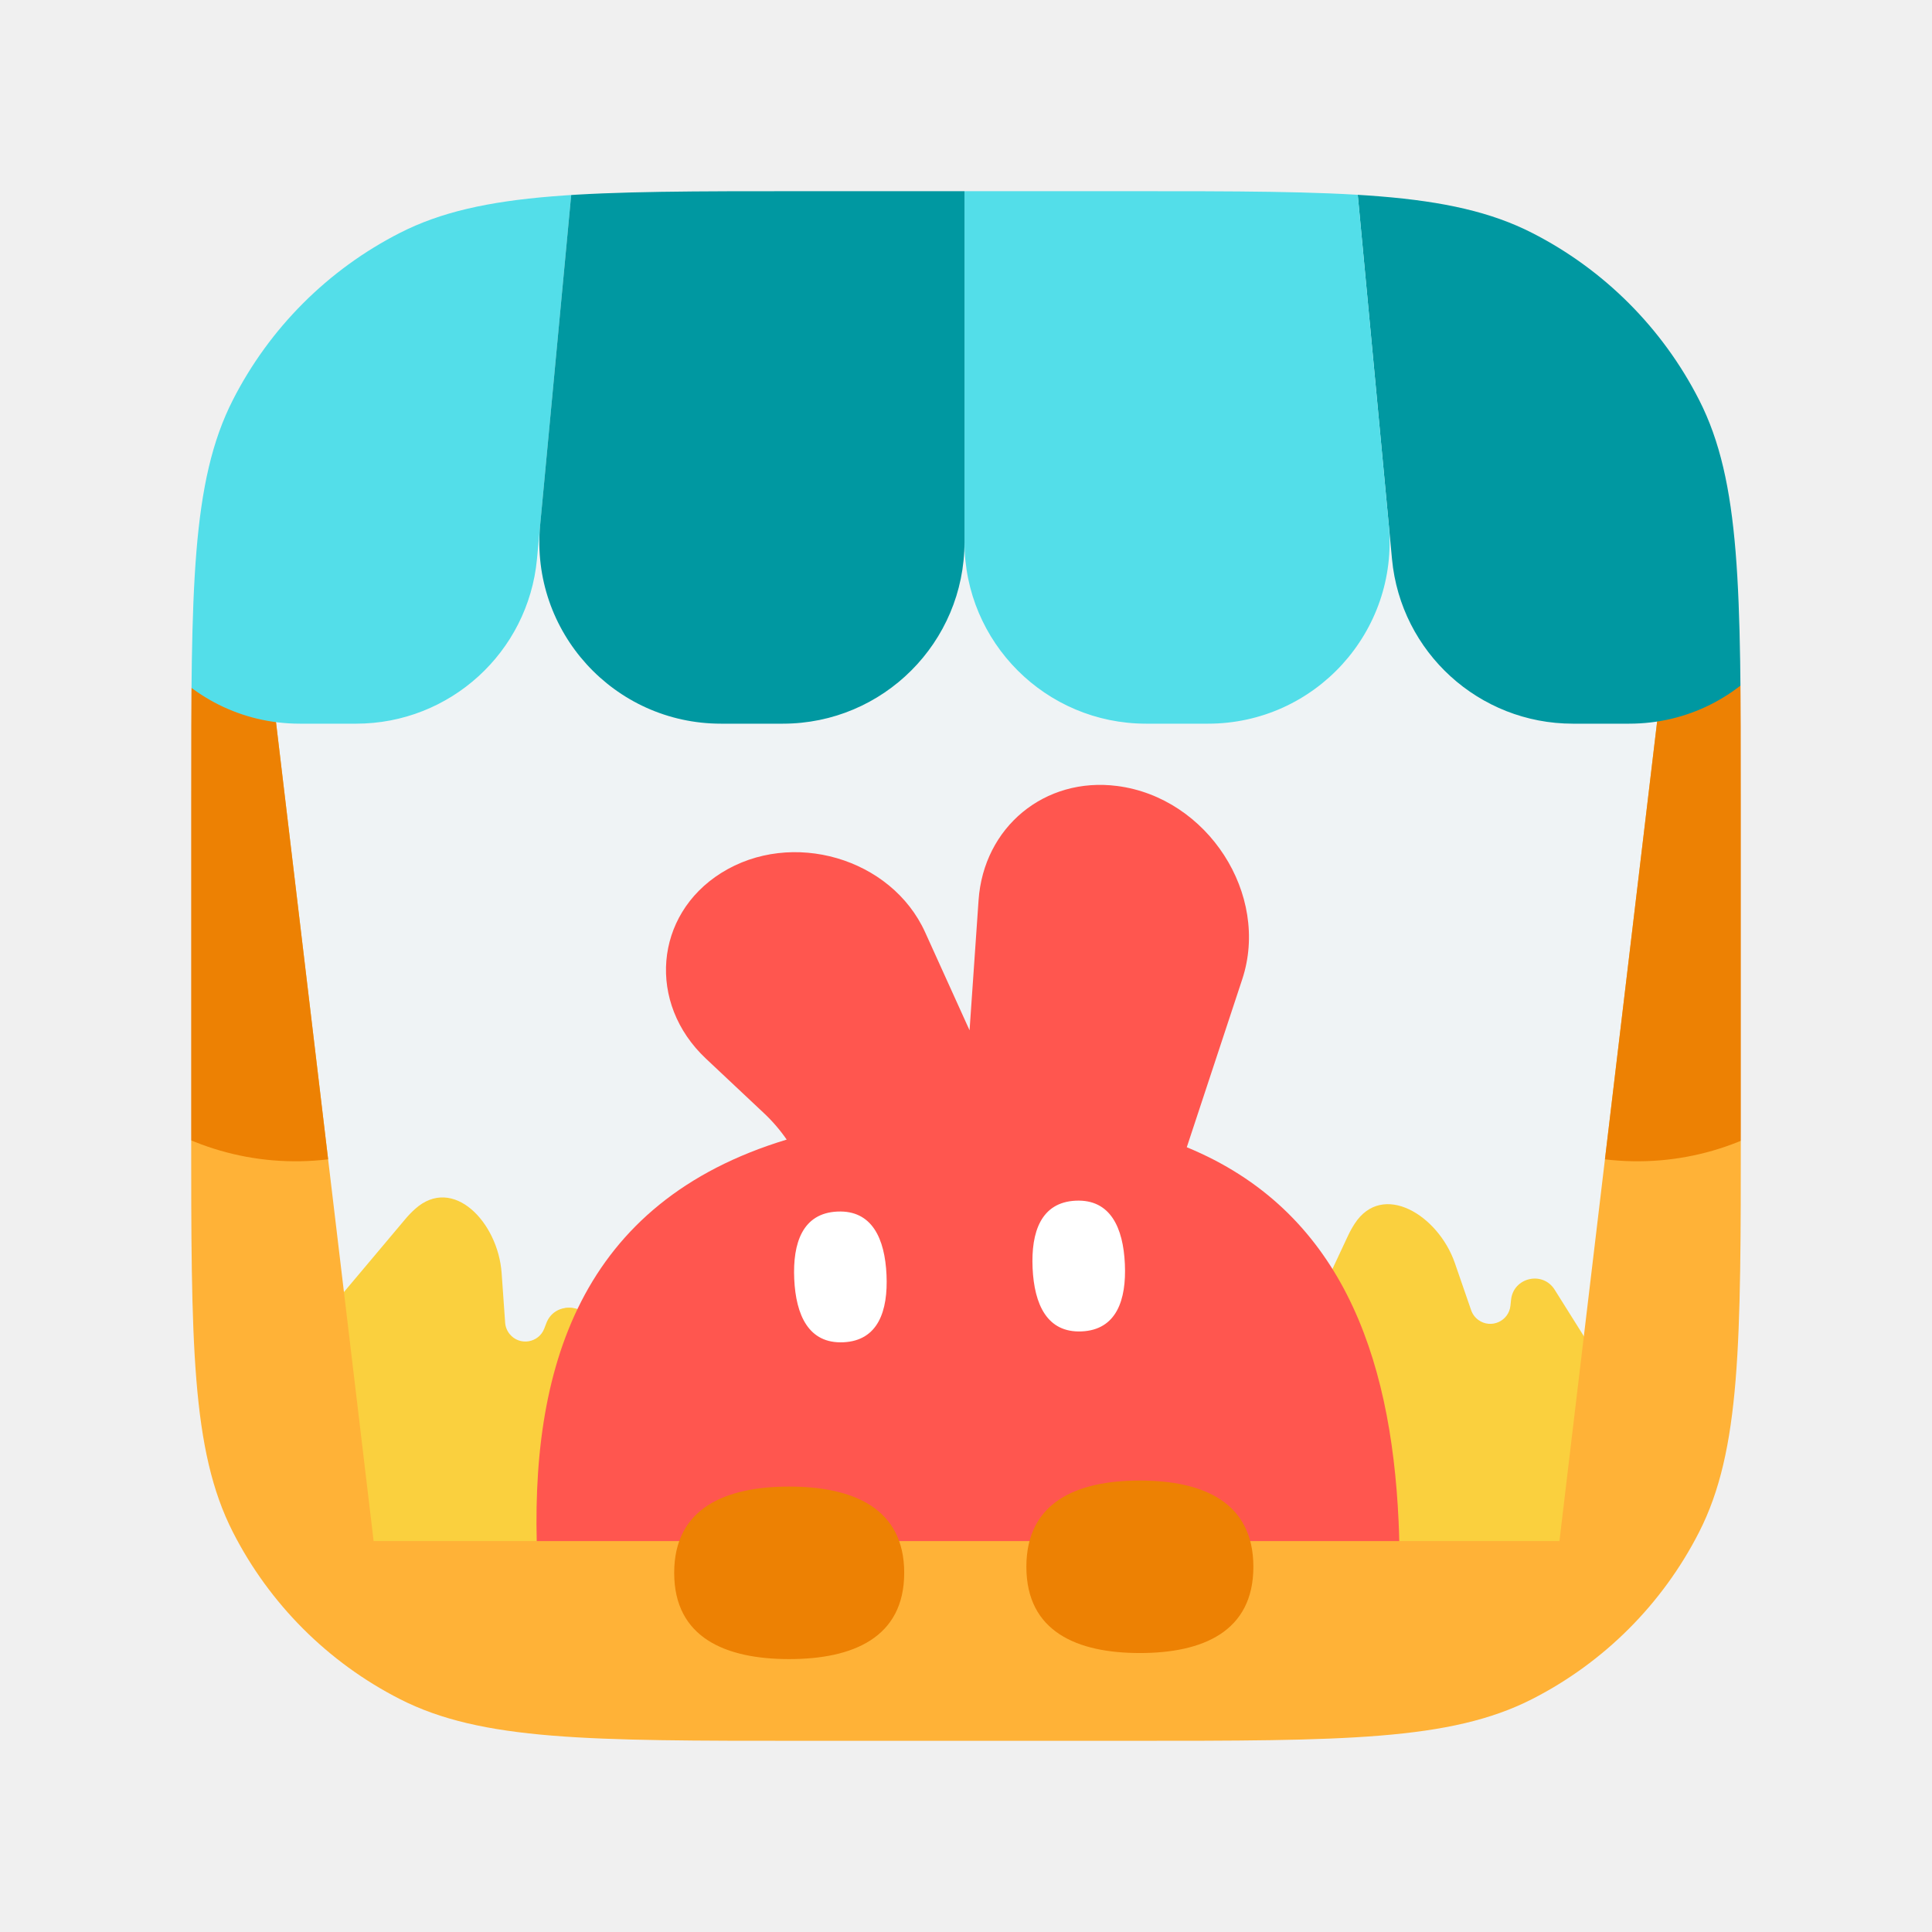
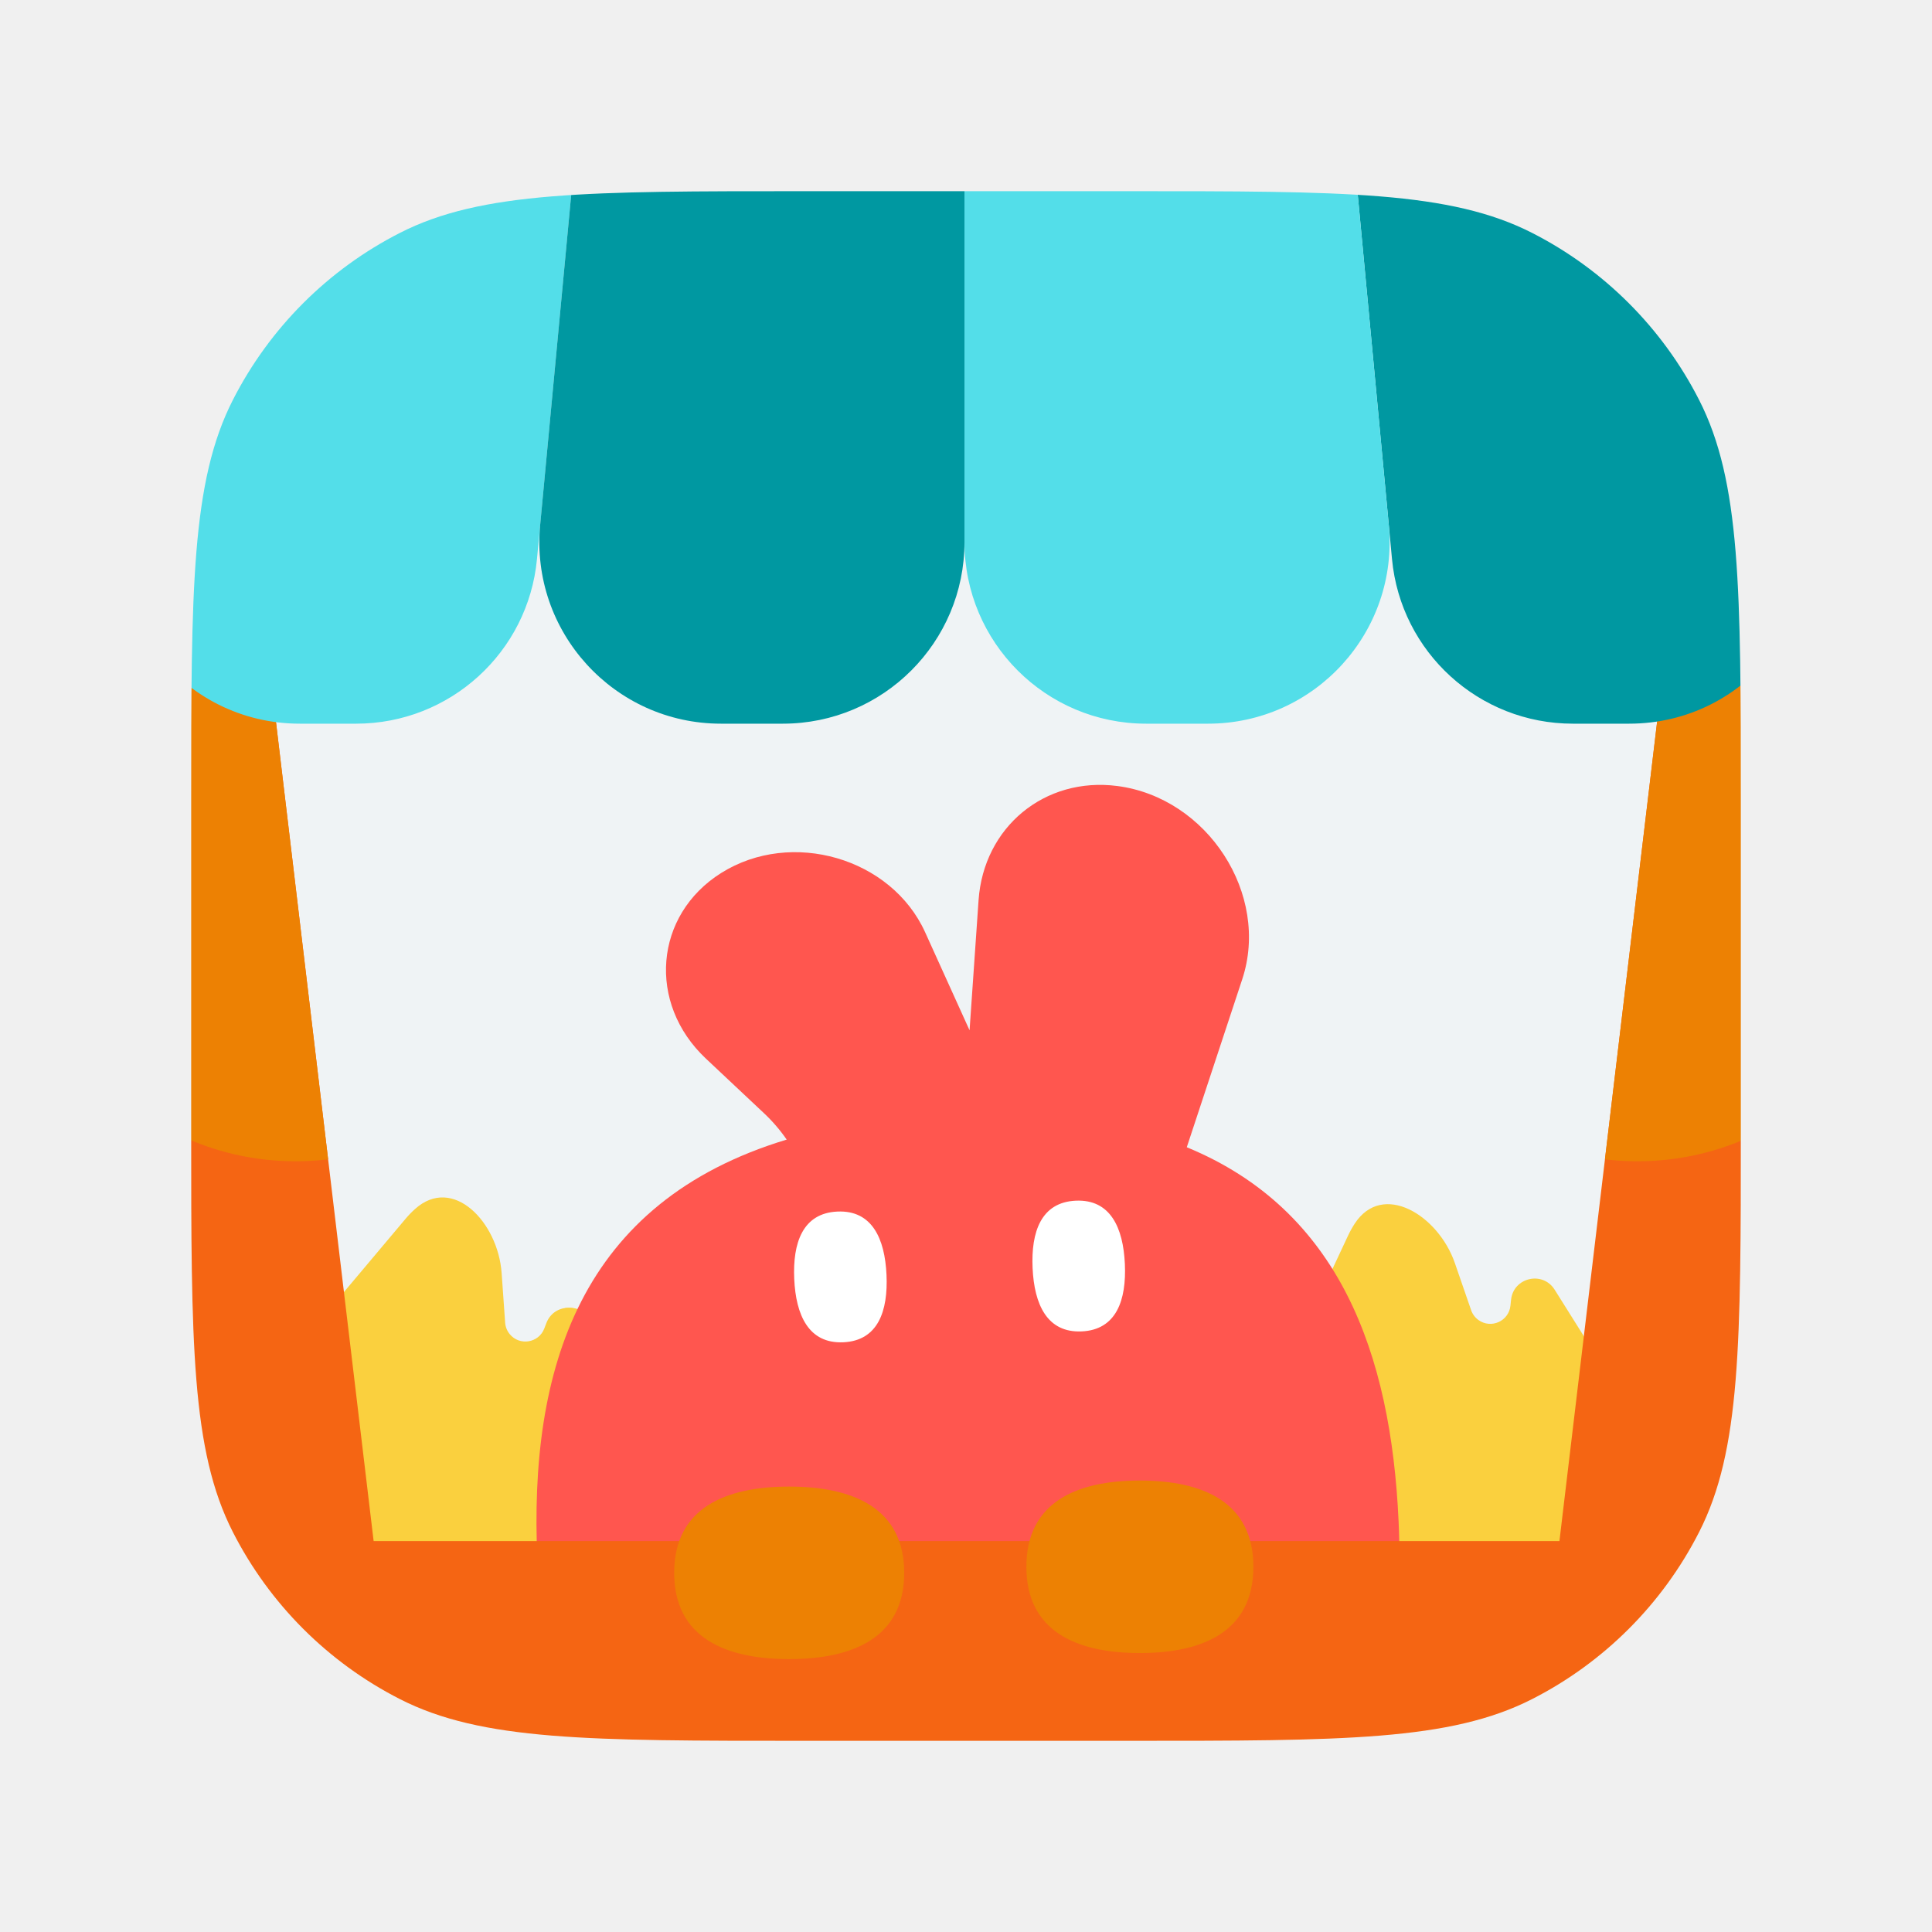
<svg xmlns="http://www.w3.org/2000/svg" xmlns:xlink="http://www.w3.org/1999/xlink" width="192" height="192" fill="none">
  <mask id="A" width="154" height="154" x="19" y="19" mask-type="alpha" maskUnits="userSpaceOnUse">
    <use fill="#c4c4c4" xlink:href="#C" />
  </mask>
  <g mask="url(#A)">
    <use fill="#eff3f5" xlink:href="#C" />
    <path fill="#fad03e" d="M63.263 126.507c.358-5.052 4.836-9.743 8.603-6.359.332.299.65.626.95.983l10.26 12.196c.014.016.005.041-.016.046s-.029.026-.018.043c1.936 2.765 3.071 6.246 3.071 10.269 0 10.502-7.732 17.315-17.27 17.315s-17.27-6.813-17.27-17.315a19.65 19.65 0 0 1 .432-4.157c.004-.017-.011-.031-.027-.028s-.032-.013-.027-.029l2.416-7.844c.658-2.136 3.645-2.236 4.445-.149l.21.548c.554 1.448 2.468 1.752 3.445.548a2.01 2.01 0 0 0 .445-1.126l.35-4.941z" />
    <path fill="#fad03e" d="M49.85 126.507c-.358-5.052-4.836-9.743-8.603-6.359a9.85 9.85 0 0 0-.95.983l-10.26 12.196c-.014.016-.005.041.016.046s.029.026.018.043C28.135 136.181 27 139.662 27 143.685 27 154.187 34.732 161 44.27 161s17.27-6.813 17.27-17.315a19.65 19.65 0 0 0-.432-4.157c-.003-.017.011-.031.027-.028s.032-.013.027-.029l-2.416-7.844c-.658-2.136-3.645-2.236-4.445-.149l-.21.548c-.554 1.448-2.468 1.752-3.445.548a2.01 2.01 0 0 1-.445-1.126l-.35-4.941zm94.733-.984c-1.654-4.787-7.193-8.16-9.956-3.916-.243.375-.466.773-.663 1.196l-6.754 14.436c-.009.019.006.041.027.039s.035.019.028.038c-1.154 3.171-1.349 6.828-.308 10.714 2.718 10.144 11.95 14.723 21.163 12.255s14.918-11.05 12.2-21.195a19.67 19.67 0 0 0-1.494-3.904c-.007-.015.003-.032.019-.033s.027-.021.018-.036l-4.364-6.95c-1.188-1.894-4.1-1.217-4.332 1.006l-.061.584c-.161 1.542-1.93 2.331-3.185 1.421a2.02 2.02 0 0 1-.721-.973l-1.617-4.682z" />
    <path fill="#ff564f" fill-rule="evenodd" d="M123.451 97.323c2.784-8.433-3.443-18.058-12.431-19.213-7.197-.925-13.267 4.079-13.771 11.35l-.895 12.931-4.413-9.739c-3.35-7.394-13.278-10.283-20.266-5.899-6.656 4.176-7.379 12.946-1.522 18.451l5.763 5.417a16.31 16.31 0 0 1 2.264 2.63c-20.502 6.209-25.648 22.668-24.774 41.825 1.069 23.422 10.735 42.008 44.729 40.456s41.925-20.942 40.855-44.364c-.761-16.682-5.883-30.91-21.049-37.157l5.51-16.688z" />
    <path fill="#fff" d="M83.811 133.394c-3.453.158-4.718-2.699-4.881-6.286s.835-6.547 4.288-6.704 4.718 2.698 4.882 6.286-.835 6.546-4.288 6.704zm23.689-1.081c-3.453.158-4.718-2.699-4.882-6.286s.836-6.547 4.289-6.704 4.717 2.698 4.881 6.285-.835 6.547-4.288 6.705z" />
-     <path fill="#ffb237" d="M-4.762 160.337a7.19 7.19 0 0 1 7.189-7.189h186.845a7.19 7.19 0 0 1 7.189 7.189v40.064a7.19 7.19 0 0 1-7.189 7.189H2.427a7.19 7.19 0 0 1-7.189-7.189v-40.064z" />
+     <path fill="#F56513" d="M-4.762 160.337a7.19 7.19 0 0 1 7.189-7.189h186.845a7.19 7.19 0 0 1 7.189 7.189v40.064a7.19 7.19 0 0 1-7.189 7.189H2.427a7.19 7.19 0 0 1-7.189-7.189v-40.064z" />
    <path fill="#ed8103" d="M89.859 156.307c0 6.456-5.117 8.572-11.43 8.572S67 162.763 67 156.307s5.117-8.573 11.43-8.573 11.43 2.117 11.43 8.573zm34.7-.602c0 6.456-5.05 8.572-11.28 8.572S102 162.161 102 155.705s5.05-8.572 11.279-8.572 11.28 2.116 11.28 8.572z" />
-     <path fill="#ffb237" d="M-1.259 59.807l26.88-3.205 13.637 114.389-26.88 3.205L-1.259 59.807z" />
+     <path fill="#F56513" d="M-1.259 59.807l26.88-3.205 13.637 114.389-26.88 3.205L-1.259 59.807z" />
    <path fill="#ed8103" d="M-1.259 59.807l26.88-3.205 6.988 58.612c-14.845 1.77-28.315-8.83-30.085-23.675l-3.783-31.732z" />
-     <path fill="#ffb237" d="M193.365 59.807l-26.88-3.205-13.637 114.389 26.88 3.205 13.637-114.389z" />
+     <path fill="#F56513" d="M193.365 59.807l-26.88-3.205-13.637 114.389 26.88 3.205 13.637-114.389z" />
    <path fill="#ed8103" d="M193.365 59.807l-26.88-3.205-6.987 58.612c14.845 1.77 28.314-8.83 30.084-23.675l3.783-31.732z" />
    <path fill="#0098a1" d="M167.998 1.374A17.39 17.39 0 0 0 151.081-12c-10.245 0-18.269 8.814-17.31 19.014l4.565 48.547a18.05 18.05 0 0 0 17.968 16.357h5.598c11.651 0 20.249-10.876 17.56-22.212L167.998 1.374z" />
    <path fill="#53dee9" d="M23.701 1.374A17.39 17.39 0 0 1 40.618-12c10.245 0 18.269 8.814 17.31 19.014l-4.565 48.547a18.05 18.05 0 0 1-17.968 16.357h-5.598c-11.651 0-20.249-10.876-17.56-22.212L23.701 1.374zm109.82 2.983A18.05 18.05 0 0 0 115.553-12h-1.657A18.05 18.05 0 0 0 95.849 6.047v47.824a18.05 18.05 0 0 0 18.047 18.047h6.155c10.634 0 18.963-9.149 17.967-19.737l-4.497-47.824z" />
    <path fill="#0098a1" d="M58.178 4.357A18.05 18.05 0 0 1 76.145-12h1.657A18.05 18.05 0 0 1 95.85 6.047v47.824a18.05 18.05 0 0 1-18.047 18.047h-6.155c-10.634 0-18.963-9.149-17.968-19.737l4.497-47.824z" />
  </g>
  <defs>
    <path id="C" d="M19 79.8c0-21.282 0-31.923 4.142-40.052a38 38 0 0 1 16.607-16.607C47.877 19 58.518 19 79.8 19h32.4c21.282 0 31.923 0 40.052 4.142a38 38 0 0 1 16.606 16.607C173 47.877 173 58.518 173 79.8v32.4c0 21.282 0 31.923-4.142 40.052-3.643 7.15-9.456 12.963-16.606 16.606C144.123 173 133.482 173 112.2 173H79.8c-21.282 0-31.923 0-40.052-4.142a38 38 0 0 1-16.607-16.606C19 144.123 19 133.482 19 112.2V79.8z" />
  </defs>
</svg>
